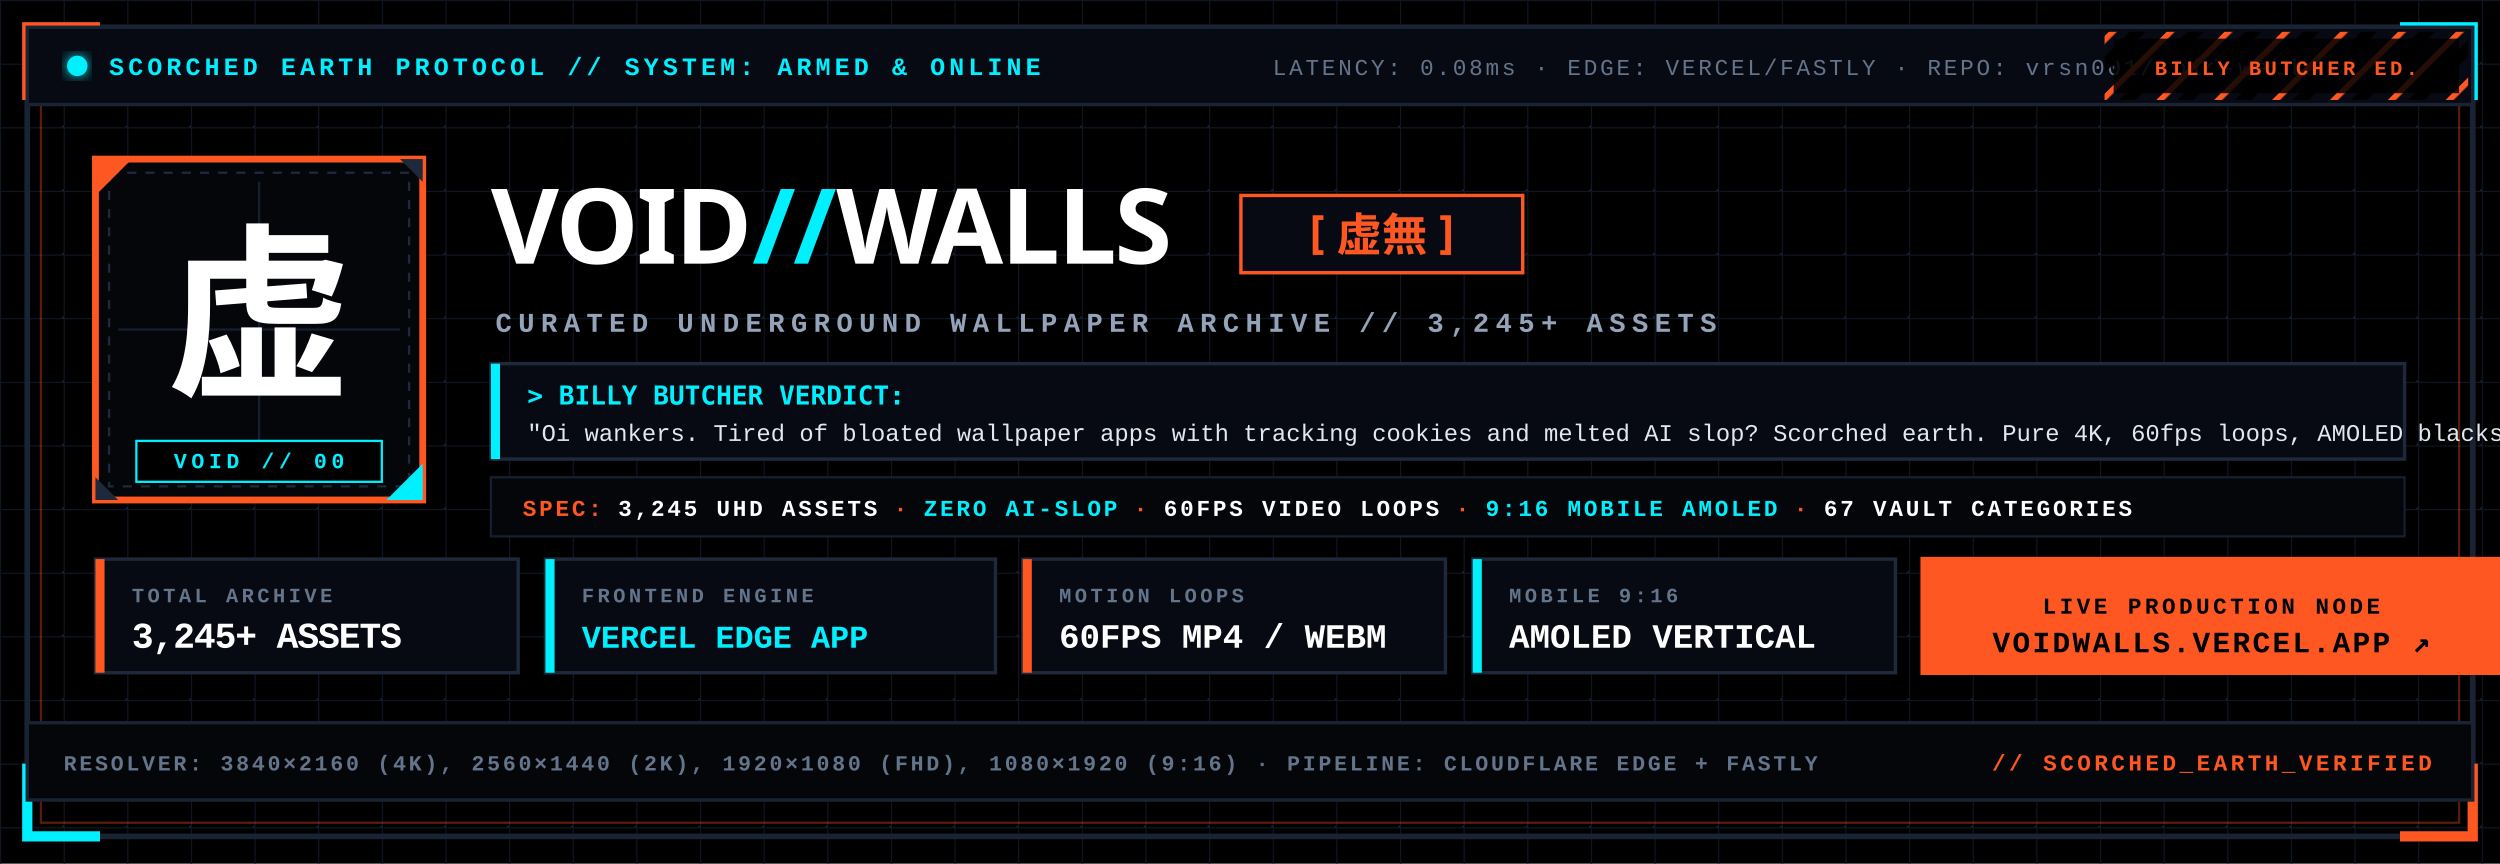
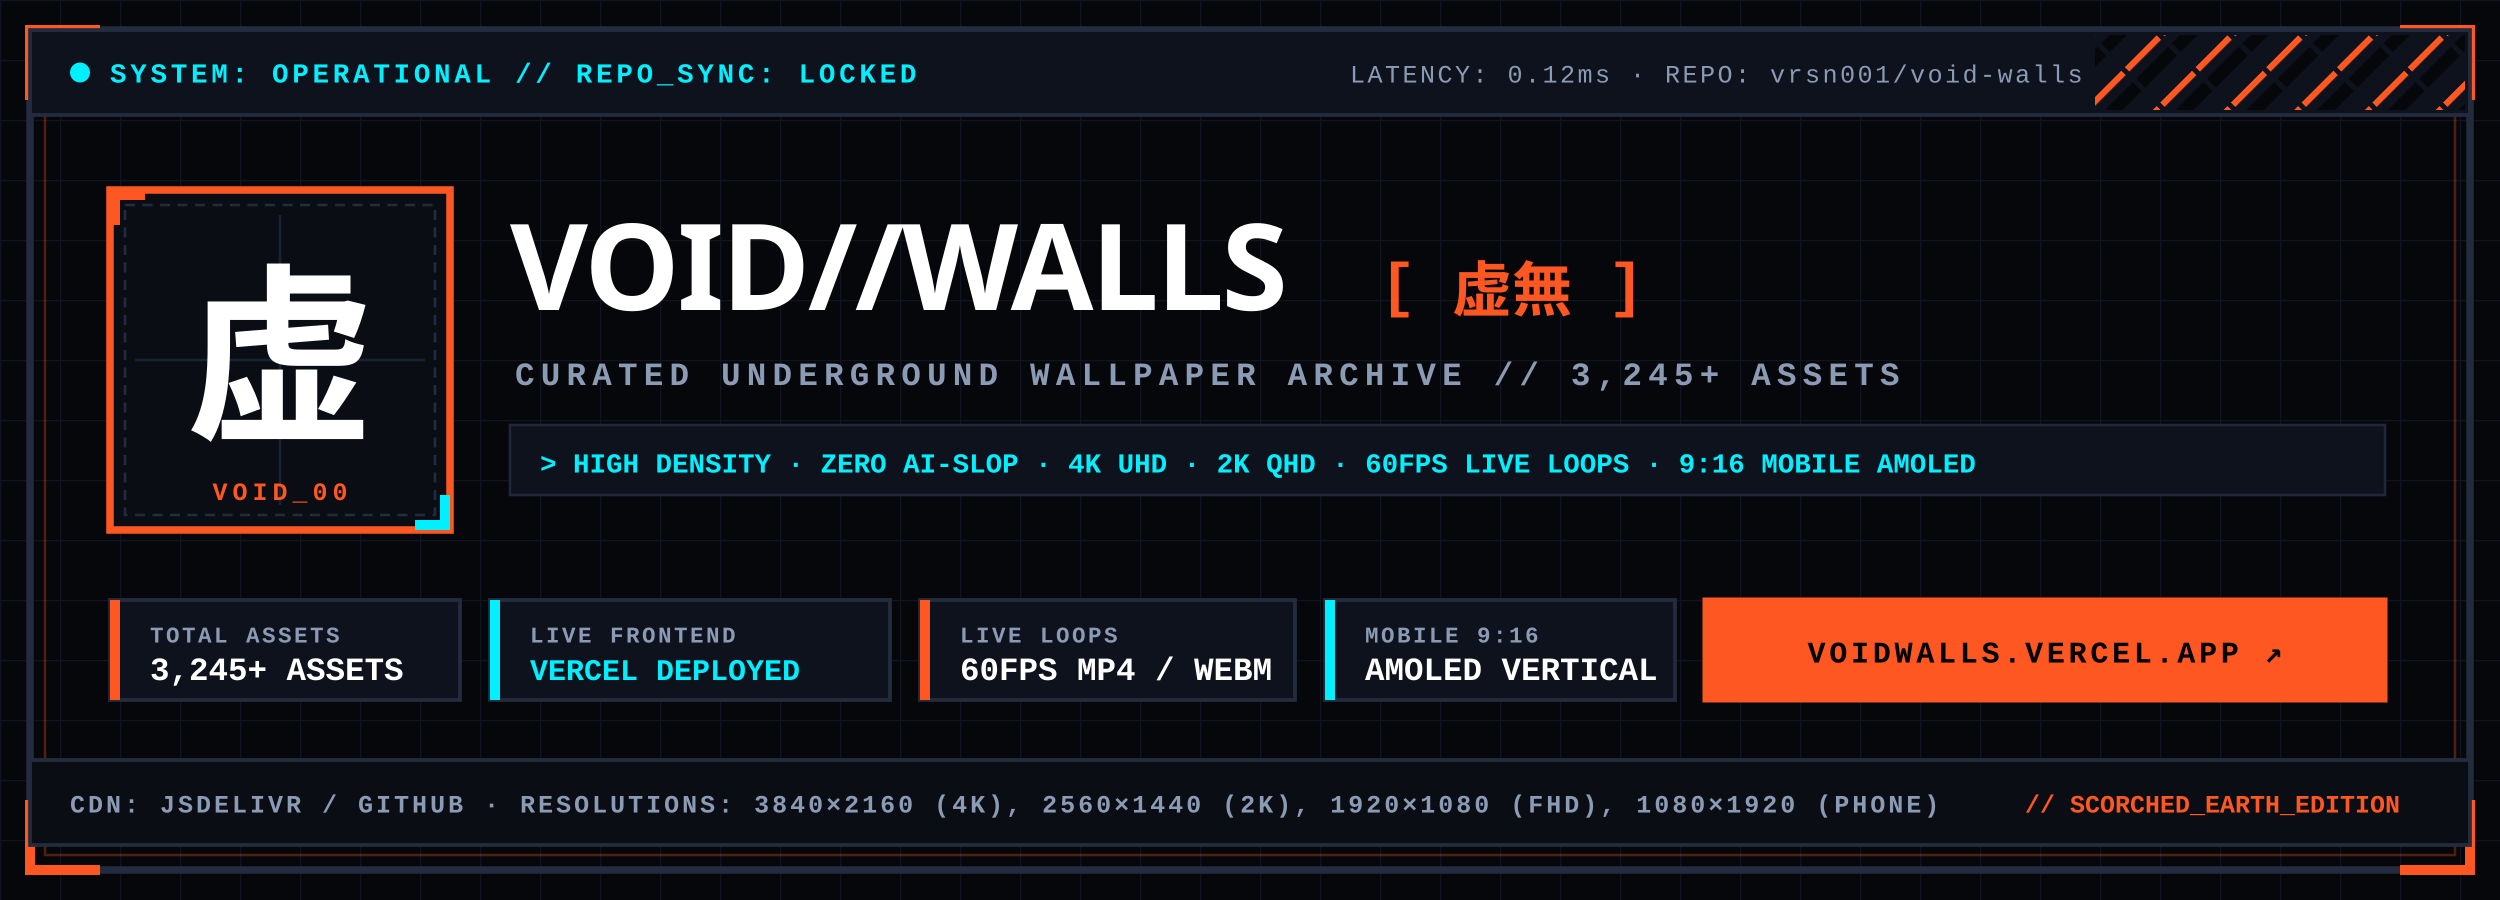
- <svg xmlns="http://www.w3.org/2000/svg" viewBox="0 0 1100 380" width="100%" height="380" style="background:#000000; font-family:'JetBrains Mono','Courier New',monospace,sans-serif;">
+ <svg xmlns="http://www.w3.org/2000/svg" viewBox="0 0 1000 360" width="100%" height="360" style="background:#06070a; font-family:'JetBrains Mono','Courier New',monospace,sans-serif;">
  <defs>
-     <pattern id="cyber-grid" width="28" height="28" patternUnits="userSpaceOnUse">
-       <path d="M 28 0 L 0 0 0 28" fill="none" stroke="#101726" stroke-width="1" />
-       <circle cx="28" cy="28" r="0.8" fill="#1e293b" />
+     <pattern id="cyber-grid" width="24" height="24" patternUnits="userSpaceOnUse">
+       <path d="M 24 0 L 0 0 0 24" fill="none" stroke="#101522" stroke-width="1" />
    </pattern>
-     <pattern id="hazard-stripe" width="18" height="18" patternTransform="rotate(45)" patternUnits="userSpaceOnUse">
+     <pattern id="hazard-stripe" width="20" height="20" patternTransform="rotate(45)" patternUnits="userSpaceOnUse">
      <line x1="0" y1="0" x2="0" y2="18" stroke="#ff5722" stroke-width="5" />
-       <line x1="9" y1="0" x2="9" y2="18" stroke="#000000" stroke-width="5" />
+       <line x1="9" y1="0" x2="9" y2="18" stroke="#06070a" stroke-width="5" />
    </pattern>
-     <filter id="cyan-glow" x="-20%" y="-20%" width="140%" height="140%">
-       <feGaussianBlur stdDeviation="3" result="blur" />
-       <feMerge>
-         <feMergeNode in="blur" />
-         <feMergeNode in="SourceGraphic" />
-       </feMerge>
-     </filter>
-     <linearGradient id="cyan-grad" x1="0%" y1="0%" x2="100%" y2="0%">
-       <stop offset="0%" stop-color="#00f0ff" />
-       <stop offset="100%" stop-color="#3b82f6" />
-     </linearGradient>
  </defs>
-   <rect width="1100" height="380" fill="#000000" />
-   <rect width="1100" height="380" fill="url(#cyber-grid)" opacity="0.95" />
-   <rect x="12" y="12" width="1076" height="356" fill="none" stroke="#1a2333" stroke-width="2.5" />
-   <rect x="18" y="18" width="1064" height="344" fill="none" stroke="#ff5722" stroke-width="1" stroke-opacity="0.35" />
-   <path d="M 12 44 L 12 12 L 44 12" fill="none" stroke="#ff5722" stroke-width="4.5" />
-   <path d="M 1088 44 L 1088 12 L 1056 12" fill="none" stroke="#00f0ff" stroke-width="4.5" />
-   <path d="M 12 336 L 12 368 L 44 368" fill="none" stroke="#00f0ff" stroke-width="4.5" />
-   <path d="M 1088 336 L 1088 368 L 1056 368" fill="none" stroke="#ff5722" stroke-width="4.5" />
-   <rect x="12" y="12" width="1076" height="34" fill="#070a12" stroke="#1a2333" stroke-width="1.5" />
-   <circle cx="34" cy="29" r="4.5" fill="#00f0ff" filter="url(#cyan-glow)" />
-   <text x="48" y="33" fill="#00f0ff" font-size="11" font-weight="bold" letter-spacing="1.8">SCORCHED EARTH PROTOCOL // SYSTEM: ARMED &amp; ONLINE</text>
-   <text x="560" y="33" fill="#64748b" font-size="10" letter-spacing="1.2">LATENCY: 0.08ms · EDGE: VERCEL/FASTLY · REPO: vrsn001/void-walls</text>
-   <rect x="926" y="14" width="160" height="30" fill="url(#hazard-stripe)" />
-   <rect x="930" y="17" width="152" height="24" fill="#000000" opacity="0.85" />
-   <text x="1006" y="33" fill="#ff5722" font-size="9" font-weight="900" text-anchor="middle" letter-spacing="1.5">BILLY BUTCHER ED.</text>
-   <g transform="translate(42, 70)">
-     <rect x="0" y="0" width="144" height="150" fill="#04060a" stroke="#ff5722" stroke-width="3" />
-     <rect x="6" y="6" width="132" height="138" fill="none" stroke="#1e293b" stroke-width="1" stroke-dasharray="4,4" />
-     <line x1="72" y1="10" x2="72" y2="140" stroke="#161f30" stroke-width="1" />
-     <line x1="10" y1="75" x2="134" y2="75" stroke="#161f30" stroke-width="1" />
-     <polygon points="0,0 16,0 0,16" fill="#ff5722" />
-     <polygon points="144,150 128,150 144,134" fill="#00f0ff" />
-     <polygon points="144,0 134,0 144,10" fill="#1e293b" />
-     <polygon points="0,150 10,150 0,140" fill="#1e293b" />
-     <text x="72" y="98" fill="#ffffff" font-size="82" font-weight="900" text-anchor="middle" font-family="'Noto Sans JP', 'Hiragino Kaku Gothic ProN', 'Yu Gothic', 'Meiryo', 'MS Gothic', sans-serif">虚</text>
-     <rect x="18" y="124" width="108" height="18" fill="#000000" stroke="#00f0ff" stroke-width="1" />
-     <text x="72" y="136" fill="#00f0ff" font-size="9.5" font-weight="bold" text-anchor="middle" letter-spacing="2">VOID // 00</text>
+   <rect width="1000" height="360" fill="#06070a" />
+   <rect width="1000" height="360" fill="url(#cyber-grid)" opacity="0.9" />
+   <rect x="12" y="12" width="976" height="336" fill="none" stroke="#232c3f" stroke-width="3" />
+   <rect x="18" y="18" width="964" height="324" fill="none" stroke="#ff5722" stroke-width="1" stroke-opacity="0.3" />
+   <path d="M 12 40 L 12 12 L 40 12" fill="none" stroke="#ff5722" stroke-width="4" />
+   <path d="M 988 40 L 988 12 L 960 12" fill="none" stroke="#ff5722" stroke-width="4" />
+   <path d="M 12 320 L 12 348 L 40 348" fill="none" stroke="#ff5722" stroke-width="4" />
+   <path d="M 988 320 L 988 348 L 960 348" fill="none" stroke="#ff5722" stroke-width="4" />
+   <rect x="12" y="12" width="976" height="34" fill="#0e121d" stroke="#232c3f" stroke-width="1.5" />
+   <rect x="838" y="14" width="148" height="30" fill="url(#hazard-stripe)" />
+   <circle cx="32" cy="29" r="4" fill="#00f0ff" />
+   <text x="44" y="33" fill="#00f0ff" font-size="11" font-weight="bold" letter-spacing="1.5">SYSTEM: OPERATIONAL // REPO_SYNC: LOCKED</text>
+   <text x="540" y="33" fill="#8b9bb4" font-size="10" letter-spacing="1">LATENCY: 0.12ms · REPO: vrsn001/void-walls</text>
+   <g transform="translate(44, 76)">
+     <rect x="0" y="0" width="136" height="136" fill="#0a0d14" stroke="#ff5722" stroke-width="3" />
+     <rect x="6" y="6" width="124" height="124" fill="none" stroke="#232c3f" stroke-width="1" stroke-dasharray="4,3" />
+     <line x1="68" y1="10" x2="68" y2="126" stroke="#1a2233" stroke-width="1" />
+     <line x1="10" y1="68" x2="126" y2="68" stroke="#1a2233" stroke-width="1" />
+     <text x="68" y="94" fill="#ffffff" font-size="76" font-weight="900" text-anchor="middle" font-family="'Noto Sans JP', 'Hiragino Sans', 'Yu Gothic', 'MS Gothic', sans-serif">虚</text>
+     <text x="68" y="124" fill="#ff5722" font-size="10" font-weight="bold" text-anchor="middle" letter-spacing="2">VOID_00</text>
+     <rect x="0" y="0" width="14" height="4" fill="#ff5722" />
+     <rect x="0" y="0" width="4" height="14" fill="#ff5722" />
+     <rect x="122" y="132" width="14" height="4" fill="#00f0ff" />
+     <rect x="132" y="122" width="4" height="14" fill="#00f0ff" />
  </g>
-   <g transform="translate(216, 72)">
-     <text x="0" y="44" fill="#ffffff" font-size="46" font-weight="900" letter-spacing="-1" font-family="'Impact', 'Arial Black', sans-serif">VOID<tspan fill="#00f0ff">//</tspan>WALLS</text>
-     <rect x="330" y="14" width="124" height="34" fill="#070a12" stroke="#ff5722" stroke-width="1.5" />
-     <text x="392" y="37" fill="#ff5722" font-size="20" font-weight="900" text-anchor="middle" font-family="'Noto Sans JP', 'Yu Gothic', sans-serif">[ 虚無 ]</text>
-     <text x="2" y="74" fill="#94a3b8" font-size="12" font-weight="bold" letter-spacing="2.8">CURATED UNDERGROUND WALLPAPER ARCHIVE // 3,245+ ASSETS</text>
-     <rect x="0" y="88" width="842" height="42" fill="#070a12" stroke="#1e293b" stroke-width="1.5" />
-     <rect x="0" y="88" width="4" height="42" fill="#00f0ff" />
-     <text x="16" y="106" fill="#00f0ff" font-size="11.5" font-weight="bold" font-family="'JetBrains Mono', monospace">&gt; BILLY BUTCHER VERDICT:</text>
-     <text x="16" y="122" fill="#e2e8f0" font-size="10.5" font-weight="500">"Oi wankers. Tired of bloated wallpaper apps with tracking cookies and melted AI slop? Scorched earth. Pure 4K, 60fps loops, AMOLED blacks."</text>
-     <rect x="0" y="138" width="842" height="26" fill="#040609" stroke="#161f30" stroke-width="1" />
-     <text x="14" y="155" fill="#ff5722" font-size="10" font-weight="bold" letter-spacing="1.2">SPEC: <tspan fill="#ffffff">3,245 UHD ASSETS</tspan> · <tspan fill="#00f0ff">ZERO AI-SLOP</tspan> · <tspan fill="#ffffff">60FPS VIDEO LOOPS</tspan> · <tspan fill="#00f0ff">9:16 MOBILE AMOLED</tspan> · <tspan fill="#ffffff">67 VAULT CATEGORIES</tspan>
-     </text>
+   <g transform="translate(204, 78)">
+     <text x="0" y="46" fill="#ffffff" font-size="48" font-weight="900" letter-spacing="-1" font-family="'Impact', 'Arial Black', sans-serif">VOID//WALLS</text>
+     <text x="348" y="44" fill="#ff5722" font-size="24" font-weight="900">[ 虚無 ]</text>
+     <text x="2" y="76" fill="#8b9bb4" font-size="13" font-weight="bold" letter-spacing="2.5">CURATED UNDERGROUND WALLPAPER ARCHIVE // 3,245+ ASSETS</text>
+     <rect x="0" y="92" width="750" height="28" fill="#0e121d" stroke="#1f2738" stroke-width="1" />
+     <text x="12" y="111" fill="#00f0ff" font-size="11" font-weight="bold">&gt; HIGH DENSITY · ZERO AI-SLOP · 4K UHD · 2K QHD · 60FPS LIVE LOOPS · 9:16 MOBILE AMOLED</text>
  </g>
-   <g transform="translate(42, 246)">
-     <rect x="0" y="0" width="186" height="50" fill="#070a12" stroke="#1e293b" stroke-width="1.5" />
-     <rect x="0" y="0" width="4" height="50" fill="#ff5722" />
-     <text x="16" y="19" fill="#64748b" font-size="9" font-weight="bold" letter-spacing="1.5">TOTAL ARCHIVE</text>
-     <text x="16" y="39" fill="#ffffff" font-size="16" font-weight="900" letter-spacing="-0.5">3,245+ ASSETS</text>
-     <rect x="198" y="0" width="198" height="50" fill="#070a12" stroke="#1e293b" stroke-width="1.5" />
-     <rect x="198" y="0" width="4" height="50" fill="#00f0ff" />
-     <text x="214" y="19" fill="#64748b" font-size="9" font-weight="bold" letter-spacing="1.5">FRONTEND ENGINE</text>
-     <text x="214" y="39" fill="#00f0ff" font-size="14" font-weight="900">VERCEL EDGE APP</text>
-     <rect x="408" y="0" width="186" height="50" fill="#070a12" stroke="#1e293b" stroke-width="1.5" />
-     <rect x="408" y="0" width="4" height="50" fill="#ff5722" />
-     <text x="424" y="19" fill="#64748b" font-size="9" font-weight="bold" letter-spacing="1.5">MOTION LOOPS</text>
-     <text x="424" y="39" fill="#ffffff" font-size="15" font-weight="900">60FPS MP4 / WEBM</text>
-     <rect x="606" y="0" width="186" height="50" fill="#070a12" stroke="#1e293b" stroke-width="1.5" />
-     <rect x="606" y="0" width="4" height="50" fill="#00f0ff" />
-     <text x="622" y="19" fill="#64748b" font-size="9" font-weight="bold" letter-spacing="1.5">MOBILE 9:16</text>
-     <text x="622" y="39" fill="#ffffff" font-size="15" font-weight="900">AMOLED VERTICAL</text>
-     <rect x="804" y="0" width="254" height="50" fill="#ff5722" stroke="#ff5722" stroke-width="2" />
-     <text x="931" y="24" fill="#000000" font-size="10" font-weight="900" text-anchor="middle" letter-spacing="1.5">LIVE PRODUCTION NODE</text>
-     <text x="931" y="41" fill="#000000" font-size="13" font-weight="900" text-anchor="middle" letter-spacing="1">VOIDWALLS.VERCEL.APP ↗</text>
+   <g transform="translate(44, 240)">
+     <rect x="0" y="0" width="140" height="40" fill="#0e121d" stroke="#232c3f" stroke-width="1.5" />
+     <rect x="0" y="0" width="4" height="40" fill="#ff5722" />
+     <text x="16" y="17" fill="#8b9bb4" font-size="9" font-weight="bold" letter-spacing="1">TOTAL ASSETS</text>
+     <text x="16" y="32" fill="#ffffff" font-size="13" font-weight="900">3,245+ ASSETS</text>
+     <rect x="152" y="0" width="160" height="40" fill="#0e121d" stroke="#232c3f" stroke-width="1.5" />
+     <rect x="152" y="0" width="4" height="40" fill="#00f0ff" />
+     <text x="168" y="17" fill="#8b9bb4" font-size="9" font-weight="bold" letter-spacing="1">LIVE FRONTEND</text>
+     <text x="168" y="32" fill="#00f0ff" font-size="12" font-weight="900">VERCEL DEPLOYED</text>
+     <rect x="324" y="0" width="150" height="40" fill="#0e121d" stroke="#232c3f" stroke-width="1.5" />
+     <rect x="324" y="0" width="4" height="40" fill="#ff5722" />
+     <text x="340" y="17" fill="#8b9bb4" font-size="9" font-weight="bold" letter-spacing="1">LIVE LOOPS</text>
+     <text x="340" y="32" fill="#ffffff" font-size="13" font-weight="900">60FPS MP4 / WEBM</text>
+     <rect x="486" y="0" width="140" height="40" fill="#0e121d" stroke="#232c3f" stroke-width="1.5" />
+     <rect x="486" y="0" width="4" height="40" fill="#00f0ff" />
+     <text x="502" y="17" fill="#8b9bb4" font-size="9" font-weight="bold" letter-spacing="1">MOBILE 9:16</text>
+     <text x="502" y="32" fill="#ffffff" font-size="13" font-weight="900">AMOLED VERTICAL</text>
+     <rect x="638" y="0" width="272" height="40" fill="#ff5722" stroke="#ff5722" stroke-width="2" />
+     <text x="774" y="25" fill="#000000" font-size="12" font-weight="900" text-anchor="middle" letter-spacing="1.5">VOIDWALLS.VERCEL.APP ↗</text>
  </g>
-   <rect x="12" y="318" width="1076" height="34" fill="#040609" stroke="#1a2333" stroke-width="1.5" />
-   <text x="28" y="339" fill="#64748b" font-size="9.5" font-weight="bold" letter-spacing="1.2">RESOLVER: 3840×2160 (4K), 2560×1440 (2K), 1920×1080 (FHD), 1080×1920 (9:16) · PIPELINE: CLOUDFLARE EDGE + FASTLY</text>
-   <text x="1070" y="339" fill="#ff5722" font-size="10" font-weight="900" text-anchor="end" letter-spacing="1.5">// SCORCHED_EARTH_VERIFIED</text>
+   <rect x="12" y="304" width="976" height="34" fill="#0a0d14" stroke="#232c3f" stroke-width="1.5" />
+   <text x="28" y="325" fill="#8b9bb4" font-size="10" font-weight="bold" letter-spacing="1.2">CDN: JSDELIVR / GITHUB · RESOLUTIONS: 3840×2160 (4K), 2560×1440 (2K), 1920×1080 (FHD), 1080×1920 (PHONE)</text>
+   <text x="960" y="325" fill="#ff5722" font-size="10" font-weight="900" text-anchor="end">// SCORCHED_EARTH_EDITION</text>
</svg>
